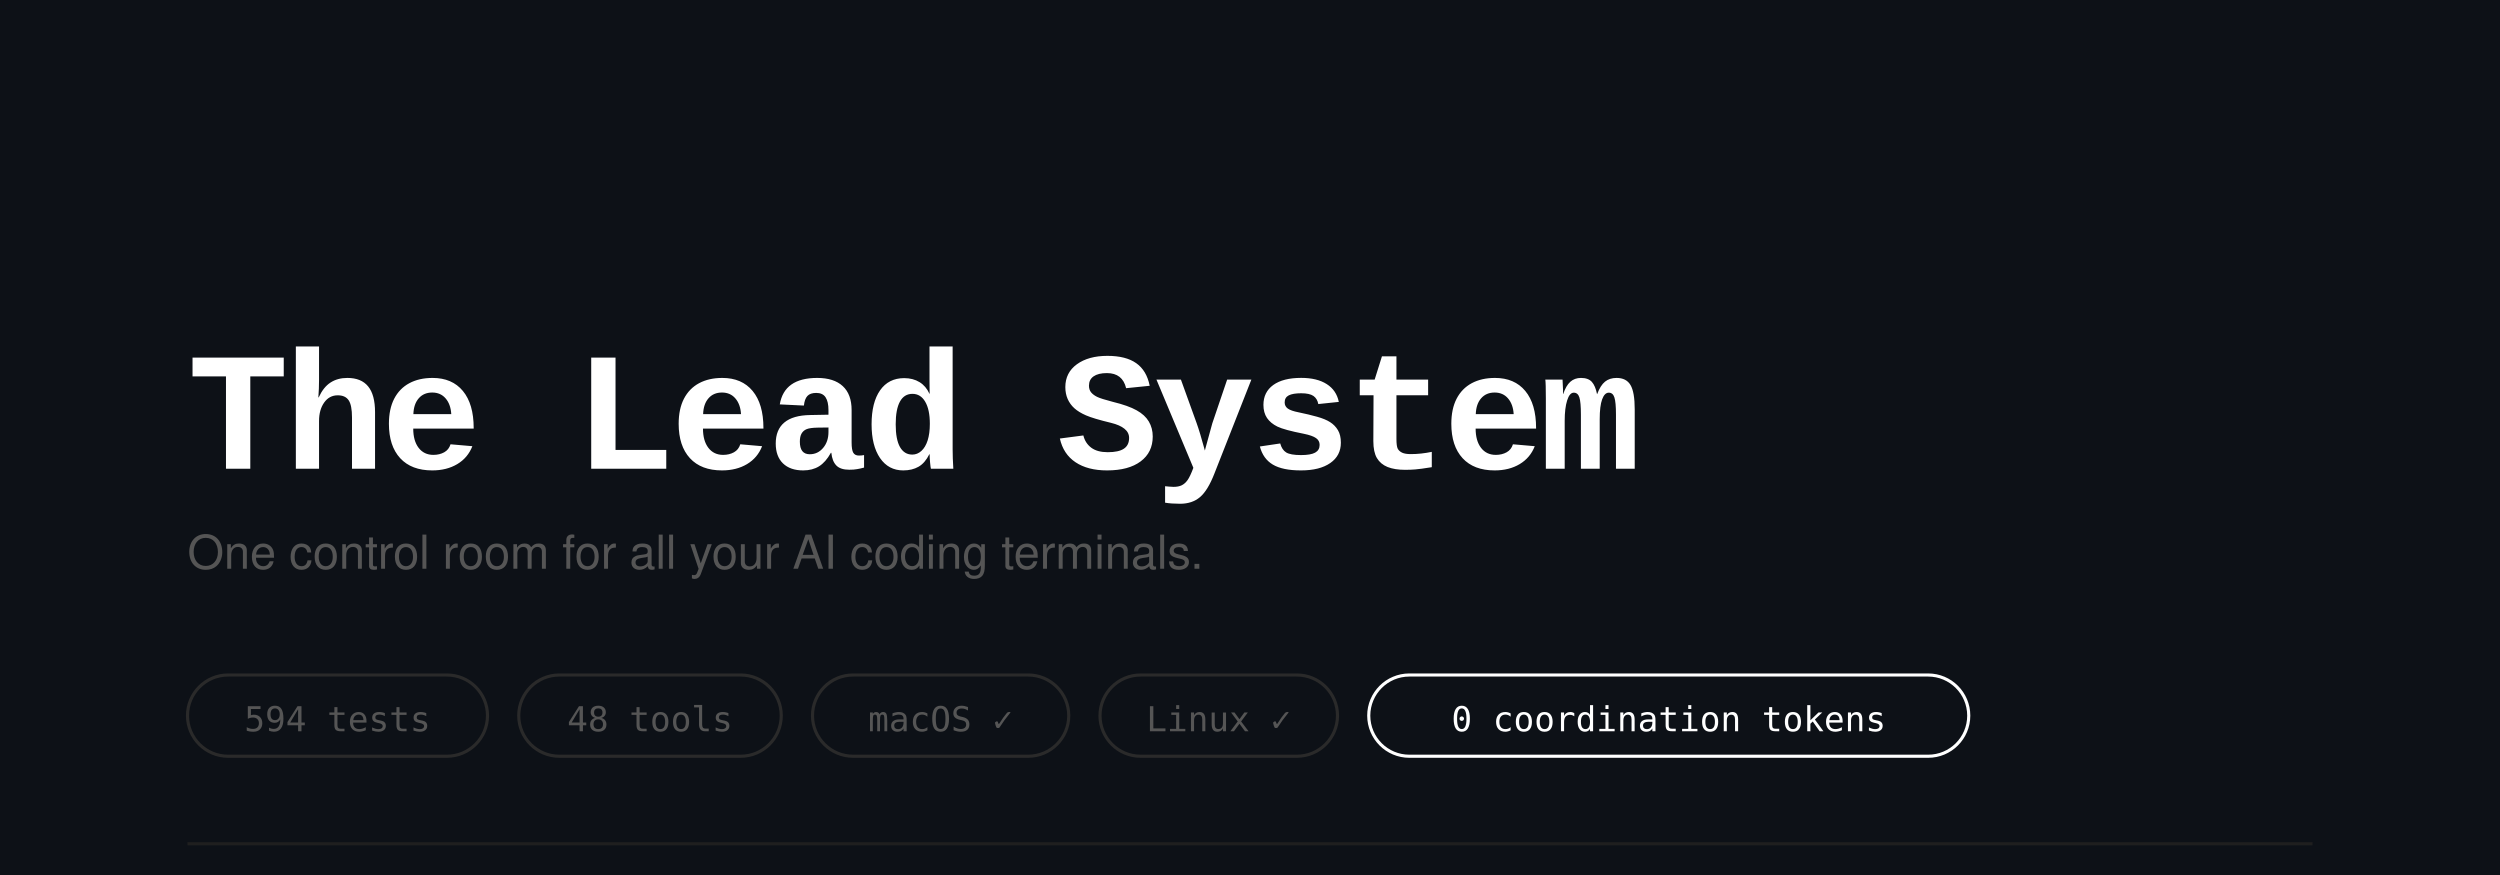
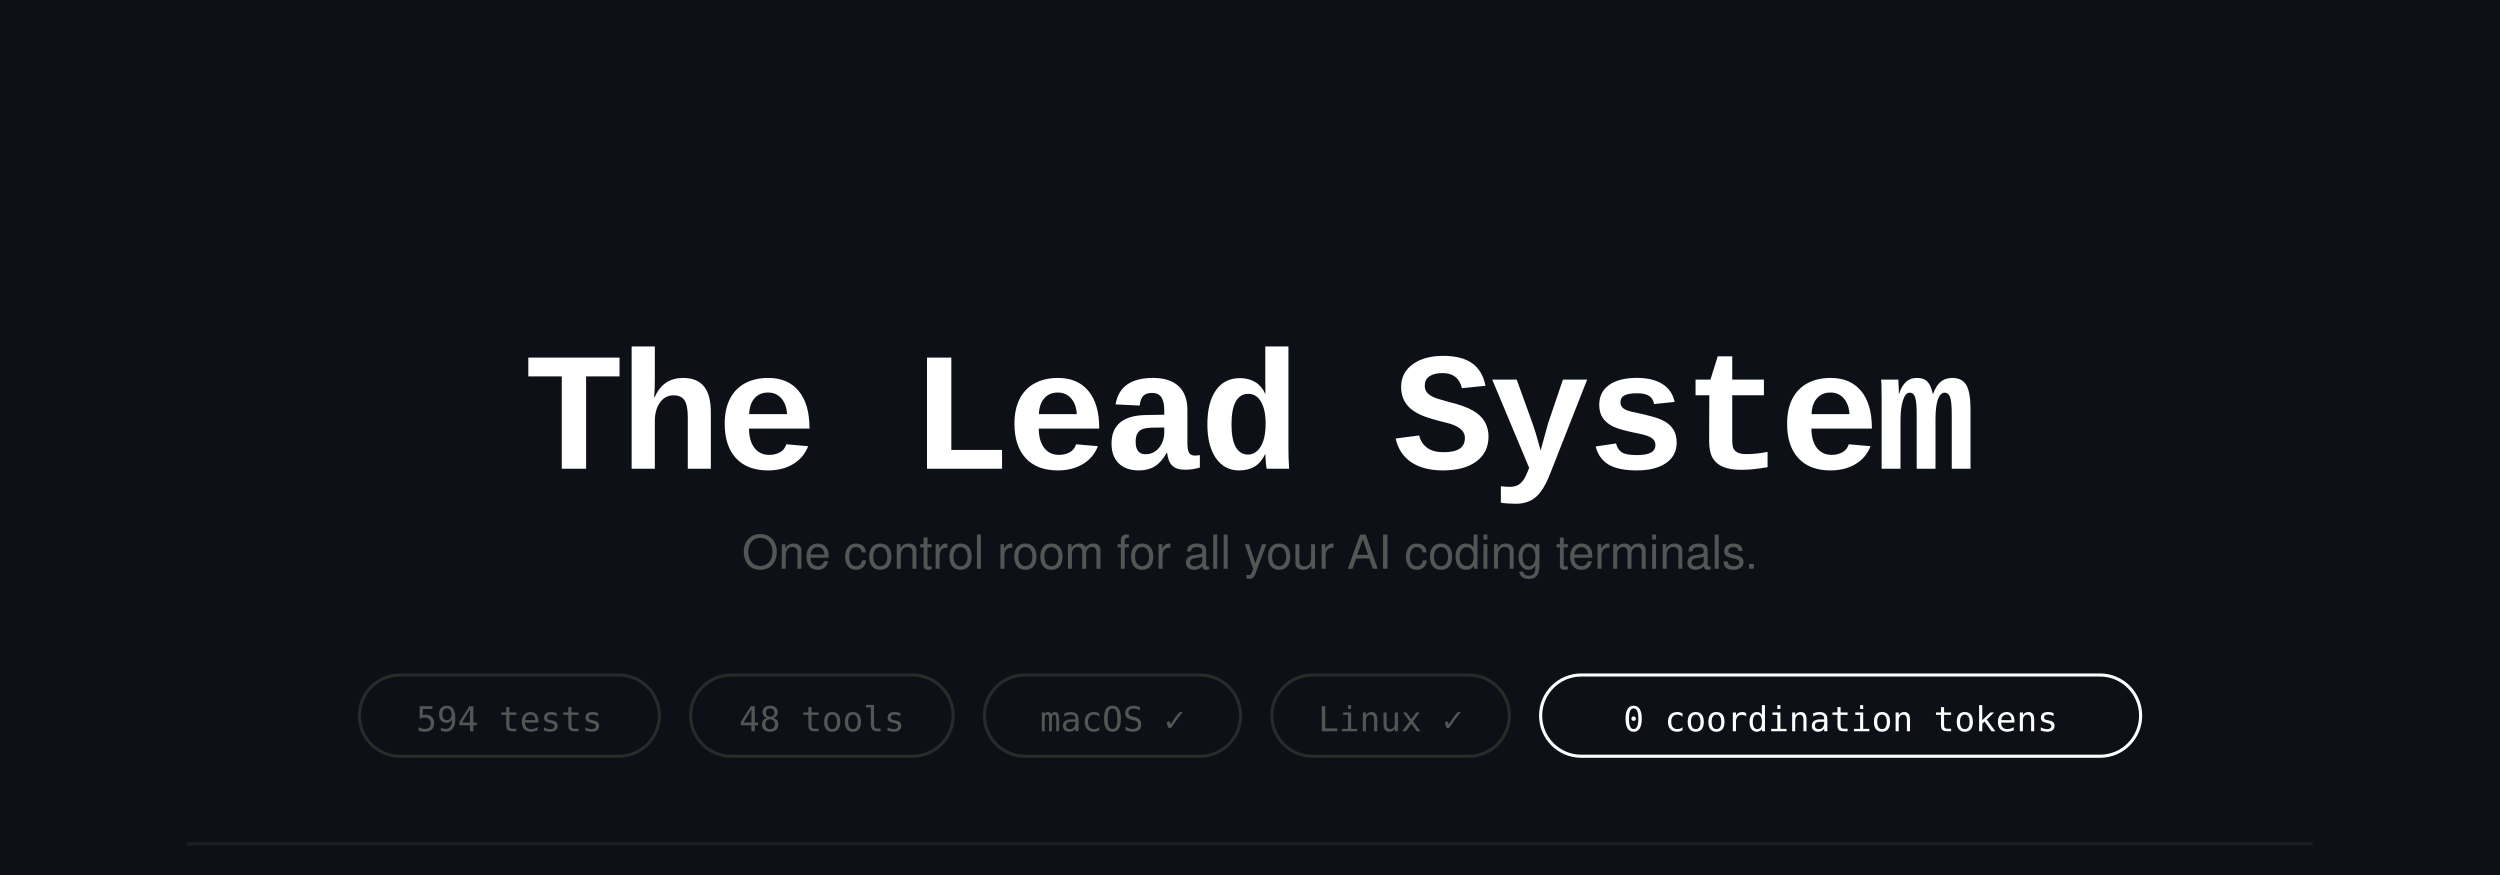
<svg xmlns="http://www.w3.org/2000/svg" width="800" height="280" viewBox="0 0 800 280">
  <rect fill="#0d1117" width="800" height="280" />
-   <text font-family="Menlo, Monaco, 'Courier New', monospace" font-size="54" font-weight="bold" fill="#ffffff" x="60" y="150" letter-spacing="-1.5">The Lead System</text>
-   <text font-family="-apple-system, BlinkMacSystemFont, 'Segoe UI', Helvetica, sans-serif" font-size="15" fill="#555555" x="60" y="182">One control room for all your AI coding terminals.</text>
-   <rect fill="none" stroke="#2a2a2a" stroke-width="1" x="60" y="216" width="96" height="26" rx="13" />
-   <text font-family="Menlo, Monaco, monospace" font-size="11" fill="#555555" x="108" y="234" text-anchor="middle">594 tests</text>
-   <rect fill="none" stroke="#2a2a2a" stroke-width="1" x="166" y="216" width="84" height="26" rx="13" />
-   <text font-family="Menlo, Monaco, monospace" font-size="11" fill="#555555" x="208" y="234" text-anchor="middle">48 tools</text>
-   <rect fill="none" stroke="#2a2a2a" stroke-width="1" x="260" y="216" width="82" height="26" rx="13" />
-   <text font-family="Menlo, Monaco, monospace" font-size="11" fill="#555555" x="301" y="234" text-anchor="middle">macOS ✓</text>
-   <rect fill="none" stroke="#2a2a2a" stroke-width="1" x="352" y="216" width="76" height="26" rx="13" />
-   <text font-family="Menlo, Monaco, monospace" font-size="11" fill="#555555" x="390" y="234" text-anchor="middle">Linux ✓</text>
-   <rect fill="none" stroke="#ffffff" stroke-width="1" x="438" y="216" width="192" height="26" rx="13" />
-   <text font-family="Menlo, Monaco, monospace" font-size="11" fill="#ffffff" x="534" y="234" text-anchor="middle">0 coordination tokens</text>
+   <text font-family="Menlo, Monaco, 'Courier New', monospace" font-size="54" font-weight="bold" fill="#ffffff" x="400" y="150" letter-spacing="-1.5" text-anchor="middle">The Lead System</text>
+   <text font-family="-apple-system, BlinkMacSystemFont, 'Segoe UI', Helvetica, sans-serif" font-size="15" fill="#555555" x="400" y="182" text-anchor="middle">One control room for all your AI coding terminals.</text>
+   <rect fill="none" stroke="#2a2a2a" stroke-width="1" x="115" y="216" width="96" height="26" rx="13" />
+   <text font-family="Menlo, Monaco, monospace" font-size="11" fill="#555555" x="163" y="234" text-anchor="middle">594 tests</text>
+   <rect fill="none" stroke="#2a2a2a" stroke-width="1" x="221" y="216" width="84" height="26" rx="13" />
+   <text font-family="Menlo, Monaco, monospace" font-size="11" fill="#555555" x="263" y="234" text-anchor="middle">48 tools</text>
+   <rect fill="none" stroke="#2a2a2a" stroke-width="1" x="315" y="216" width="82" height="26" rx="13" />
+   <text font-family="Menlo, Monaco, monospace" font-size="11" fill="#555555" x="356" y="234" text-anchor="middle">macOS ✓</text>
+   <rect fill="none" stroke="#2a2a2a" stroke-width="1" x="407" y="216" width="76" height="26" rx="13" />
+   <text font-family="Menlo, Monaco, monospace" font-size="11" fill="#555555" x="445" y="234" text-anchor="middle">Linux ✓</text>
+   <rect fill="none" stroke="#ffffff" stroke-width="1" x="493" y="216" width="192" height="26" rx="13" />
+   <text font-family="Menlo, Monaco, monospace" font-size="11" fill="#ffffff" x="589" y="234" text-anchor="middle">0 coordination tokens</text>
  <line x1="60" y1="270" x2="740" y2="270" stroke="#1f1f1f" stroke-width="1" />
</svg>
